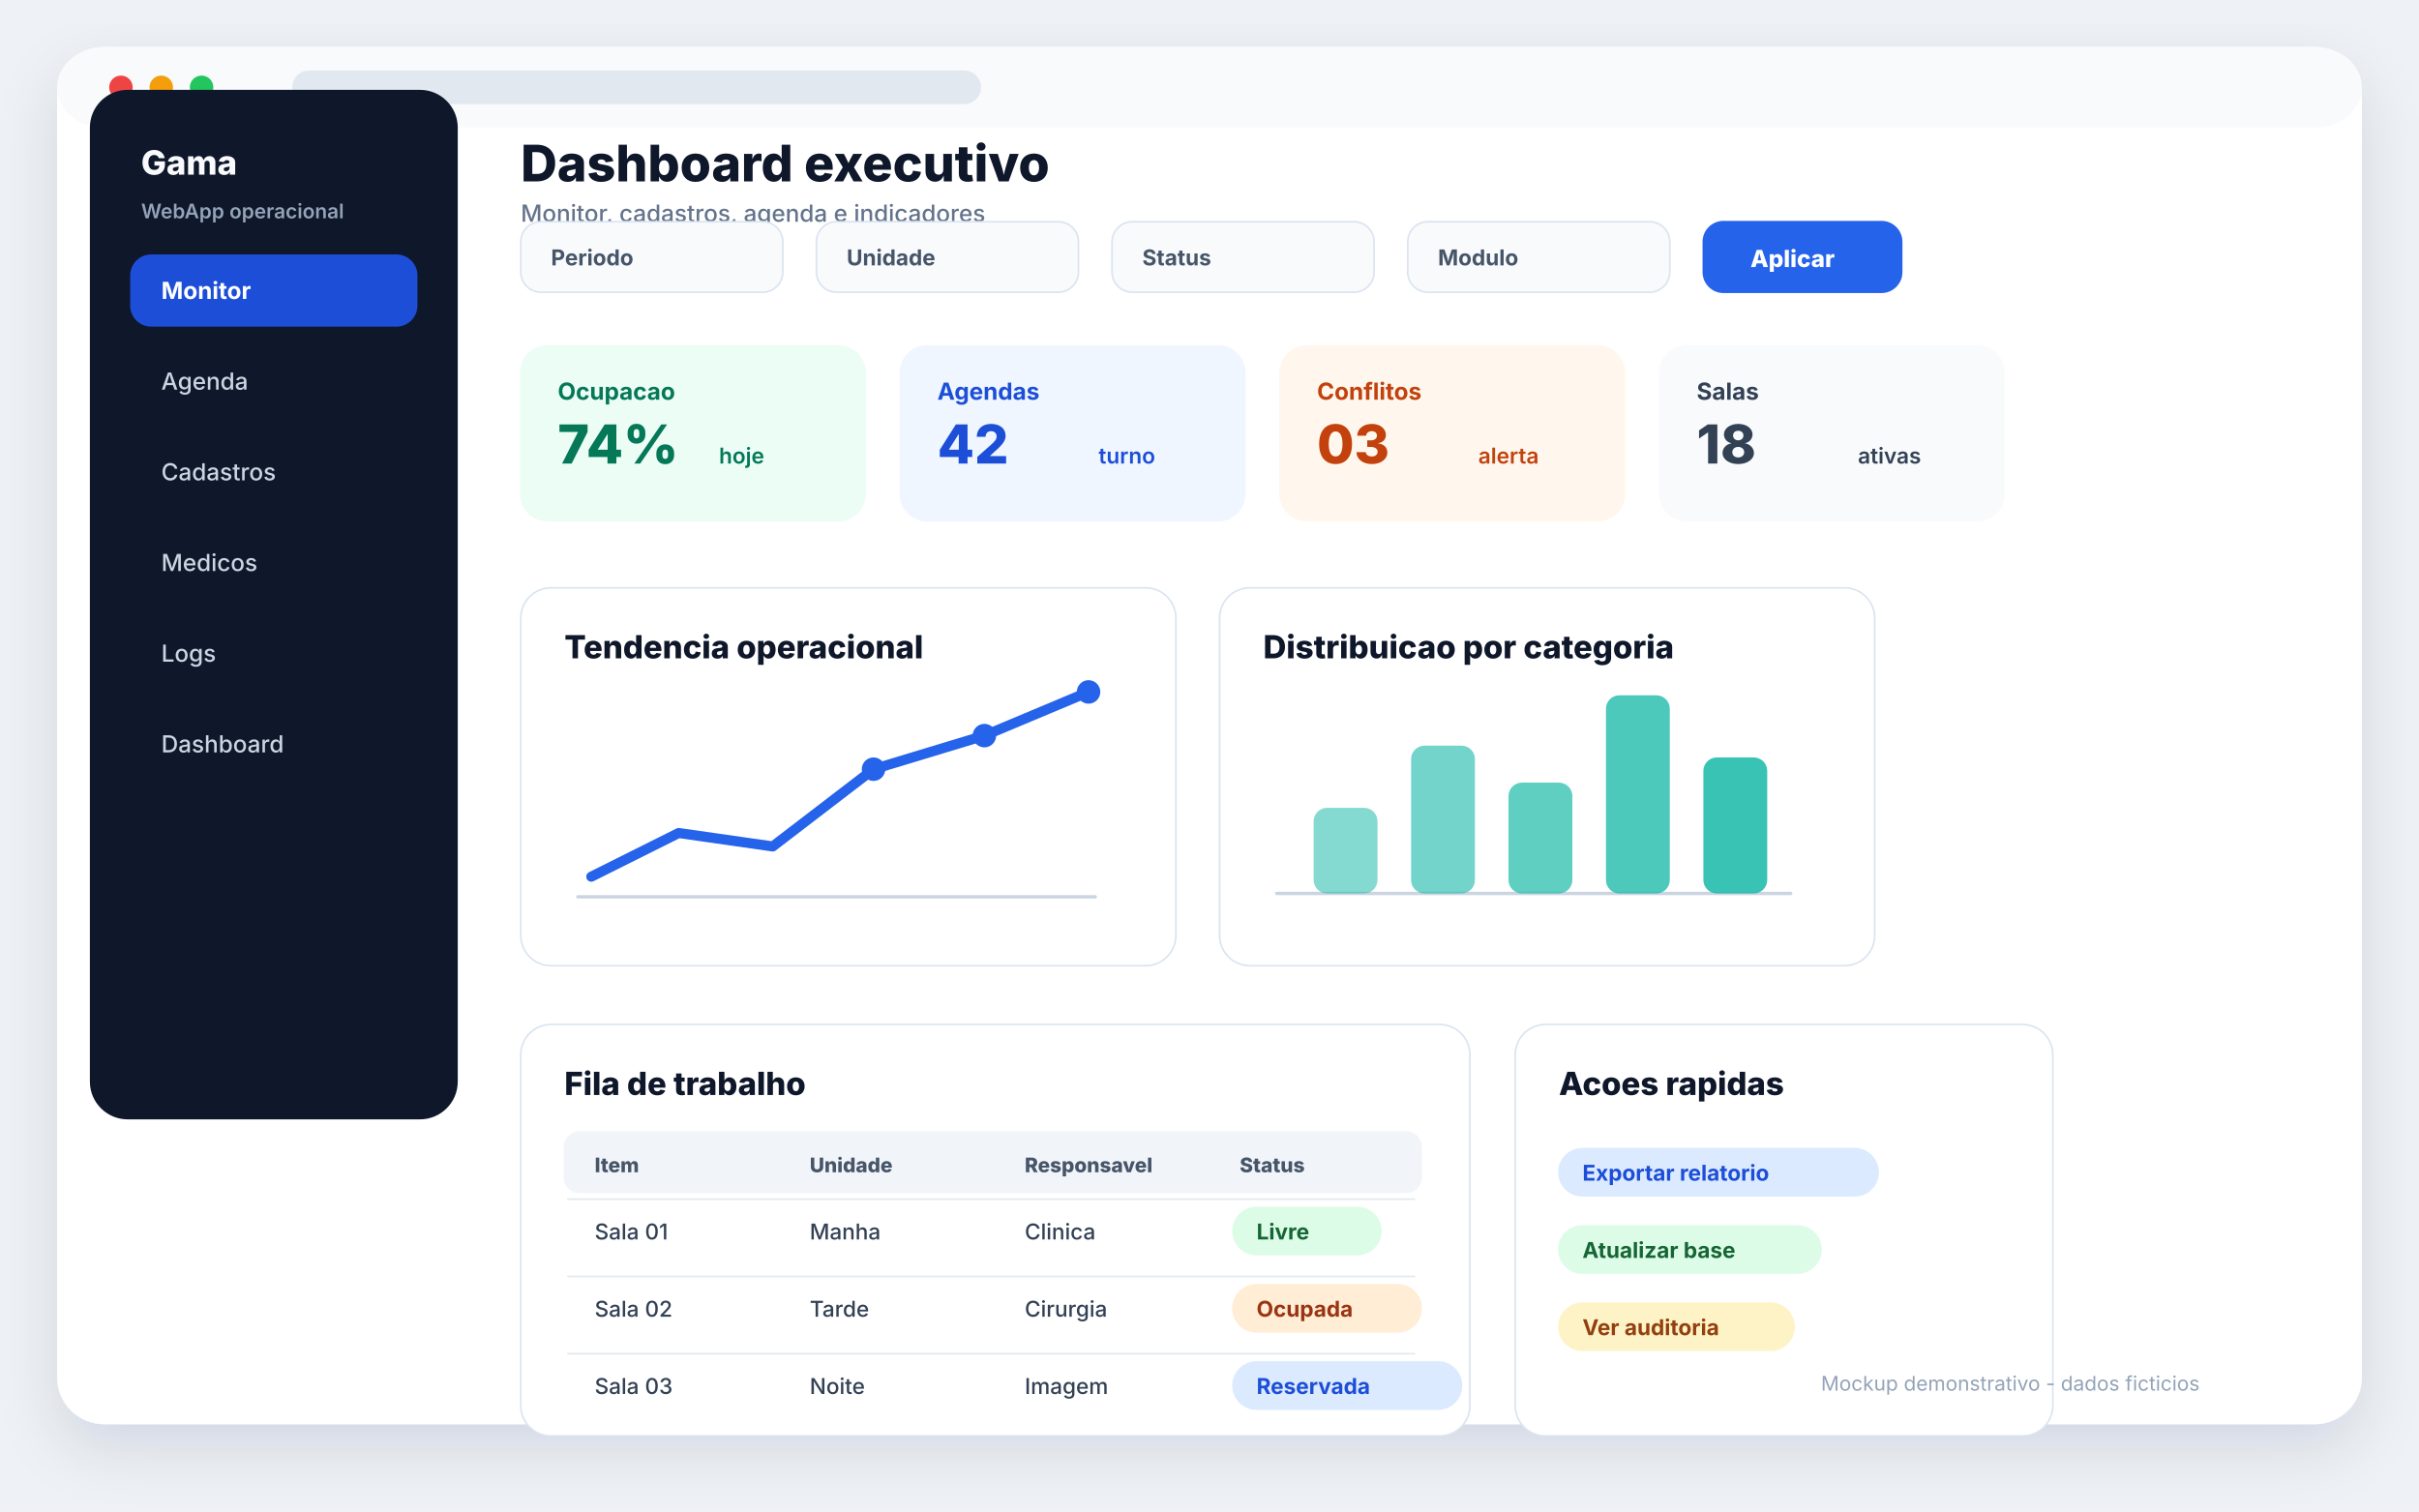
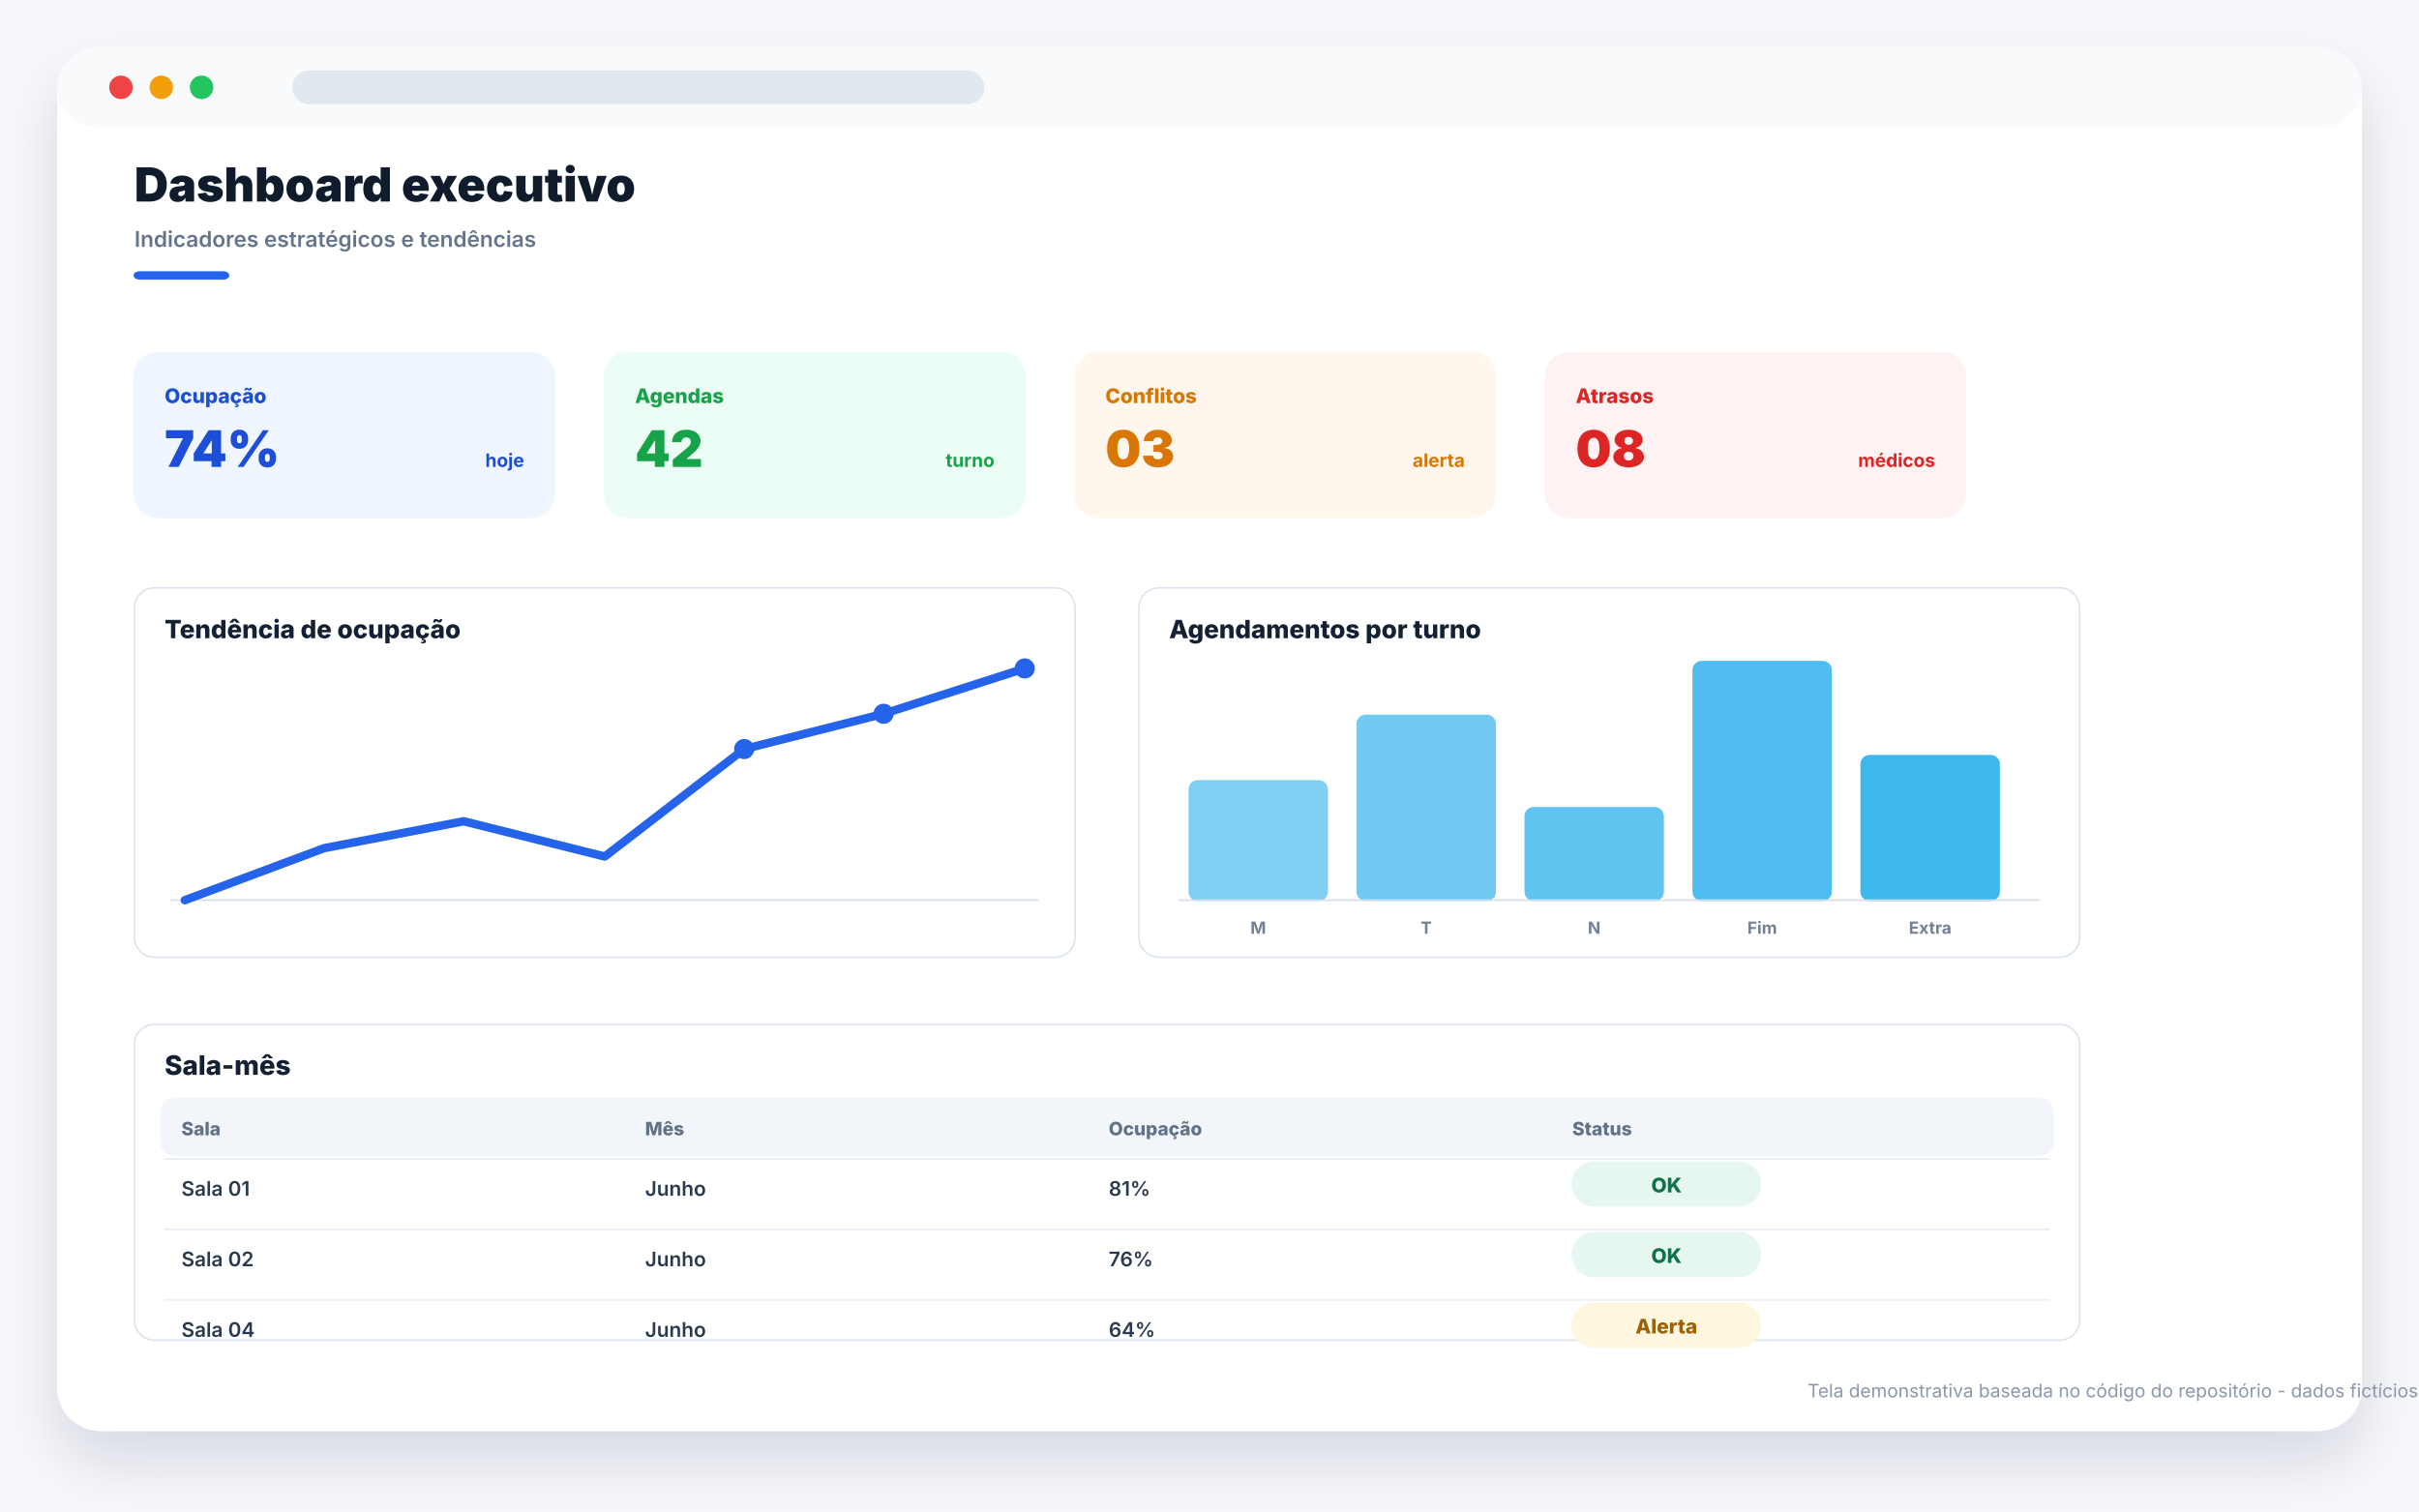
- <svg xmlns="http://www.w3.org/2000/svg" width="1440" height="900" viewBox="0 0 1440 900" role="img" aria-labelledby="title desc">
+ <svg xmlns="http://www.w3.org/2000/svg" width="1440" height="900" viewBox="0 0 1440 900" role="img">
  <defs>
-     <filter id="shadow" x="-20%" y="-20%" width="140%" height="140%">
-       <feDropShadow dx="0" dy="14" stdDeviation="18" flood-color="#0f172a" flood-opacity=".12" />
+     <filter id="shadow" x="-15%" y="-15%" width="130%" height="130%">
+       <feDropShadow dx="0" dy="18" stdDeviation="18" flood-color="#0f172a" flood-opacity=".13" />
    </filter>
+     <style>.ui{font-family:Inter,Segoe UI,Arial,sans-serif;letter-spacing:0}</style>
  </defs>
-   <rect width="1440" height="900" fill="#eef2f7" />
-   <rect x="34" y="28" width="1372" height="820" rx="28" fill="#ffffff" filter="url(#shadow)" />
-   <rect x="34" y="28" width="1372" height="48" rx="28" fill="#f8fafc" />
+   <rect width="1440" height="900" fill="#f6f8fc" />
+   <rect x="34" y="28" width="1372" height="824" rx="26" fill="#ffffff" filter="url(#shadow)" />
+   <rect x="34" y="28" width="1372" height="48" rx="26" fill="#f8fafc" />
  <circle cx="72" cy="52" r="7" fill="#ef4444" />
  <circle cx="96" cy="52" r="7" fill="#f59e0b" />
  <circle cx="120" cy="52" r="7" fill="#22c55e" />
-   <rect x="174" y="42" width="410" height="20" rx="10" fill="#e2e8f0" />
-   <rect x="54" y="54" width="218" height="612" rx="22" fill="#0f172a" stroke="#0f172a" />
-   <text x="84" y="104" font-family="Inter, Segoe UI, Arial, sans-serif" font-size="20" font-weight="800" fill="#f8fafc">Gama</text>
-   <text x="84" y="130" font-family="Inter, Segoe UI, Arial, sans-serif" font-size="12" font-weight="600" fill="#94a3b8">WebApp operacional</text>
-   <rect x="78" y="152" width="170" height="42" rx="12" fill="#1d4ed8" stroke="#1d4ed8" />
-   <text x="96" y="178" font-family="Inter, Segoe UI, Arial, sans-serif" font-size="14" font-weight="650" fill="#ffffff">Monitor</text>
-   <text x="96" y="232" font-family="Inter, Segoe UI, Arial, sans-serif" font-size="14" font-weight="500" fill="#cbd5e1">Agenda</text>
-   <text x="96" y="286" font-family="Inter, Segoe UI, Arial, sans-serif" font-size="14" font-weight="500" fill="#cbd5e1">Cadastros</text>
-   <text x="96" y="340" font-family="Inter, Segoe UI, Arial, sans-serif" font-size="14" font-weight="500" fill="#cbd5e1">Medicos</text>
-   <text x="96" y="394" font-family="Inter, Segoe UI, Arial, sans-serif" font-size="14" font-weight="500" fill="#cbd5e1">Logs</text>
-   <text x="96" y="448" font-family="Inter, Segoe UI, Arial, sans-serif" font-size="14" font-weight="500" fill="#cbd5e1">Dashboard</text>
-   <text x="310" y="108" font-family="Inter, Segoe UI, Arial, sans-serif" font-size="30" font-weight="800" fill="#0f172a">Dashboard executivo</text>
-   <text x="310" y="132" font-family="Inter, Segoe UI, Arial, sans-serif" font-size="14" font-weight="500" fill="#64748b">Monitor, cadastros, agenda e indicadores</text>
-   <rect x="310" y="132" width="156" height="42" rx="12" fill="#f8fafc" stroke="#dbe4f0" />
-   <text x="328" y="158" font-family="Inter, Segoe UI, Arial, sans-serif" font-size="13" font-weight="650" fill="#475569">Periodo</text>
-   <rect x="486" y="132" width="156" height="42" rx="12" fill="#f8fafc" stroke="#dbe4f0" />
-   <text x="504" y="158" font-family="Inter, Segoe UI, Arial, sans-serif" font-size="13" font-weight="650" fill="#475569">Unidade</text>
-   <rect x="662" y="132" width="156" height="42" rx="12" fill="#f8fafc" stroke="#dbe4f0" />
-   <text x="680" y="158" font-family="Inter, Segoe UI, Arial, sans-serif" font-size="13" font-weight="650" fill="#475569">Status</text>
-   <rect x="838" y="132" width="156" height="42" rx="12" fill="#f8fafc" stroke="#dbe4f0" />
-   <text x="856" y="158" font-family="Inter, Segoe UI, Arial, sans-serif" font-size="13" font-weight="650" fill="#475569">Modulo</text>
-   <rect x="1014" y="132" width="118" height="42" rx="12" fill="#2563eb" stroke="#2563eb" />
-   <text x="1042" y="159" font-family="Inter, Segoe UI, Arial, sans-serif" font-size="14" font-weight="800" fill="#fff">Aplicar</text>
-   <rect x="310" y="206" width="205" height="104" rx="16" fill="#ecfdf5" stroke="#ecfdf5" />
-   <text x="332" y="238" font-family="Inter, Segoe UI, Arial, sans-serif" font-size="14" font-weight="700" fill="#047857">Ocupacao</text>
-   <text x="332" y="276" font-family="Inter, Segoe UI, Arial, sans-serif" font-size="32" font-weight="800" fill="#047857">74%</text>
-   <text x="428" y="276" font-family="Inter, Segoe UI, Arial, sans-serif" font-size="13" font-weight="600" fill="#047857">hoje</text>
-   <rect x="536" y="206" width="205" height="104" rx="16" fill="#eff6ff" stroke="#eff6ff" />
-   <text x="558" y="238" font-family="Inter, Segoe UI, Arial, sans-serif" font-size="14" font-weight="700" fill="#1d4ed8">Agendas</text>
-   <text x="558" y="276" font-family="Inter, Segoe UI, Arial, sans-serif" font-size="32" font-weight="800" fill="#1d4ed8">42</text>
-   <text x="654" y="276" font-family="Inter, Segoe UI, Arial, sans-serif" font-size="13" font-weight="600" fill="#1d4ed8">turno</text>
-   <rect x="762" y="206" width="205" height="104" rx="16" fill="#fff7ed" stroke="#fff7ed" />
-   <text x="784" y="238" font-family="Inter, Segoe UI, Arial, sans-serif" font-size="14" font-weight="700" fill="#c2410c">Conflitos</text>
-   <text x="784" y="276" font-family="Inter, Segoe UI, Arial, sans-serif" font-size="32" font-weight="800" fill="#c2410c">03</text>
-   <text x="880" y="276" font-family="Inter, Segoe UI, Arial, sans-serif" font-size="13" font-weight="600" fill="#c2410c">alerta</text>
-   <rect x="988" y="206" width="205" height="104" rx="16" fill="#f8fafc" stroke="#f8fafc" />
-   <text x="1010" y="238" font-family="Inter, Segoe UI, Arial, sans-serif" font-size="14" font-weight="700" fill="#334155">Salas</text>
-   <text x="1010" y="276" font-family="Inter, Segoe UI, Arial, sans-serif" font-size="32" font-weight="800" fill="#334155">18</text>
-   <text x="1106" y="276" font-family="Inter, Segoe UI, Arial, sans-serif" font-size="13" font-weight="600" fill="#334155">ativas</text>
-   <rect x="310" y="350" width="390" height="225" rx="18" fill="#ffffff" stroke="#dbe4f0" />
-   <text x="336" y="392" font-family="Inter, Segoe UI, Arial, sans-serif" font-size="19" font-weight="800" fill="#0f172a">Tendencia operacional</text>
-   <line x1="344" y1="534" x2="652" y2="534" stroke="#cbd5e1" stroke-width="2" stroke-linecap="round" />
-   <polyline points="352,522 404,496 460,504 520,458 586,438 648,412" fill="none" stroke="#2563eb" stroke-width="6" stroke-linecap="round" stroke-linejoin="round" />
-   <circle cx="520" cy="458" r="7" fill="#2563eb" />
-   <circle cx="586" cy="438" r="7" fill="#2563eb" />
-   <circle cx="648" cy="412" r="7" fill="#2563eb" />
-   <rect x="726" y="350" width="390" height="225" rx="18" fill="#ffffff" stroke="#dbe4f0" />
-   <text x="752" y="392" font-family="Inter, Segoe UI, Arial, sans-serif" font-size="19" font-weight="800" fill="#0f172a">Distribuicao por categoria</text>
-   <line x1="760" y1="532" x2="1066" y2="532" stroke="#cbd5e1" stroke-width="2" stroke-linecap="round" />
-   <rect x="782" y="481" width="38" height="51" rx="8" fill="#14b8a6" opacity="0.52" />
-   <rect x="840" y="444" width="38" height="88" rx="8" fill="#14b8a6" opacity="0.60" />
-   <rect x="898" y="466" width="38" height="66" rx="8" fill="#14b8a6" opacity="0.68" />
-   <rect x="956" y="414" width="38" height="118" rx="8" fill="#14b8a6" opacity="0.76" />
-   <rect x="1014" y="451" width="38" height="81" rx="8" fill="#14b8a6" opacity="0.84" />
-   <rect x="310" y="610" width="565" height="245" rx="18" fill="#ffffff" stroke="#dbe4f0" />
-   <text x="336" y="652" font-family="Inter, Segoe UI, Arial, sans-serif" font-size="19" font-weight="800" fill="#0f172a">Fila de trabalho</text>
-   <rect x="336" y="674" width="510" height="36" rx="9" fill="#f1f5f9" stroke="#f1f5f9" />
-   <text x="354" y="698" font-family="Inter, Segoe UI, Arial, sans-serif" font-size="12" font-weight="800" fill="#475569">Item</text>
-   <text x="482" y="698" font-family="Inter, Segoe UI, Arial, sans-serif" font-size="12" font-weight="800" fill="#475569">Unidade</text>
-   <text x="610" y="698" font-family="Inter, Segoe UI, Arial, sans-serif" font-size="12" font-weight="800" fill="#475569">Responsavel</text>
-   <text x="738" y="698" font-family="Inter, Segoe UI, Arial, sans-serif" font-size="12" font-weight="800" fill="#475569">Status</text>
-   <line x1="338" y1="714" x2="842" y2="714" stroke="#e2e8f0" stroke-width="1" stroke-linecap="round" />
-   <text x="354" y="738" font-family="Inter, Segoe UI, Arial, sans-serif" font-size="13" font-weight="550" fill="#334155">Sala 01</text>
-   <text x="482" y="738" font-family="Inter, Segoe UI, Arial, sans-serif" font-size="13" font-weight="550" fill="#334155">Manha</text>
-   <text x="610" y="738" font-family="Inter, Segoe UI, Arial, sans-serif" font-size="13" font-weight="550" fill="#334155">Clinica</text>
-   <rect x="734" y="719" width="88" height="28" rx="14" fill="#dcfce7" stroke="#dcfce7" />
-   <text x="748" y="738" font-family="Inter, Segoe UI, Arial, sans-serif" font-size="13" font-weight="700" fill="#166534">Livre</text>
-   <line x1="338" y1="760" x2="842" y2="760" stroke="#e2e8f0" stroke-width="1" stroke-linecap="round" />
-   <text x="354" y="784" font-family="Inter, Segoe UI, Arial, sans-serif" font-size="13" font-weight="550" fill="#334155">Sala 02</text>
-   <text x="482" y="784" font-family="Inter, Segoe UI, Arial, sans-serif" font-size="13" font-weight="550" fill="#334155">Tarde</text>
-   <text x="610" y="784" font-family="Inter, Segoe UI, Arial, sans-serif" font-size="13" font-weight="550" fill="#334155">Cirurgia</text>
-   <rect x="734" y="765" width="112" height="28" rx="14" fill="#ffedd5" stroke="#ffedd5" />
-   <text x="748" y="784" font-family="Inter, Segoe UI, Arial, sans-serif" font-size="13" font-weight="700" fill="#9a3412">Ocupada</text>
-   <line x1="338" y1="806" x2="842" y2="806" stroke="#e2e8f0" stroke-width="1" stroke-linecap="round" />
-   <text x="354" y="830" font-family="Inter, Segoe UI, Arial, sans-serif" font-size="13" font-weight="550" fill="#334155">Sala 03</text>
-   <text x="482" y="830" font-family="Inter, Segoe UI, Arial, sans-serif" font-size="13" font-weight="550" fill="#334155">Noite</text>
-   <text x="610" y="830" font-family="Inter, Segoe UI, Arial, sans-serif" font-size="13" font-weight="550" fill="#334155">Imagem</text>
-   <rect x="734" y="811" width="136" height="28" rx="14" fill="#dbeafe" stroke="#dbeafe" />
-   <text x="748" y="830" font-family="Inter, Segoe UI, Arial, sans-serif" font-size="13" font-weight="700" fill="#1d4ed8">Reservada</text>
-   <rect x="902" y="610" width="320" height="245" rx="18" fill="#ffffff" stroke="#dbe4f0" />
-   <text x="928" y="652" font-family="Inter, Segoe UI, Arial, sans-serif" font-size="19" font-weight="800" fill="#0f172a">Acoes rapidas</text>
-   <rect x="928" y="684" width="190" height="28" rx="14" fill="#dbeafe" stroke="#dbeafe" />
-   <text x="942" y="703" font-family="Inter, Segoe UI, Arial, sans-serif" font-size="13" font-weight="700" fill="#1d4ed8">Exportar relatorio</text>
-   <rect x="928" y="730" width="156" height="28" rx="14" fill="#dcfce7" stroke="#dcfce7" />
-   <text x="942" y="749" font-family="Inter, Segoe UI, Arial, sans-serif" font-size="13" font-weight="700" fill="#166534">Atualizar base</text>
-   <rect x="928" y="776" width="140" height="28" rx="14" fill="#fef3c7" stroke="#fef3c7" />
-   <text x="942" y="795" font-family="Inter, Segoe UI, Arial, sans-serif" font-size="13" font-weight="700" fill="#92400e">Ver auditoria</text>
-   <text x="1084" y="828" font-family="Inter, Segoe UI, Arial, sans-serif" font-size="12" fill="#94a3b8">Mockup demonstrativo - dados ficticios</text>
+   <rect x="174" y="42" width="412" height="20" rx="10" fill="#e2e8f0" />
+   <text x="80" y="120" class="ui" font-size="28" font-weight="850" fill="#101b2c">Dashboard executivo</text>
+   <text x="80" y="147" class="ui" font-size="13" font-weight="600" fill="#65758b">Indicadores estratégicos e tendências</text>
+   <rect x="80" y="162" width="56" height="4" rx="3" fill="#2563eb" stroke="#2563eb" />
+   <rect x="80" y="210" width="250" height="98" rx="14" fill="#eff6ff" stroke="#eff6ff" />
+   <text x="98" y="240" class="ui" font-size="12" font-weight="800" fill="#1d4ed8">Ocupação</text>
+   <text x="98" y="278" class="ui" font-size="30" font-weight="850" fill="#1d4ed8">74%</text>
+   <text x="312" y="278" class="ui" font-size="11" font-weight="700" fill="#1d4ed8" text-anchor="end">hoje</text>
+   <rect x="360" y="210" width="250" height="98" rx="14" fill="#ecfdf5" stroke="#ecfdf5" />
+   <text x="378" y="240" class="ui" font-size="12" font-weight="800" fill="#16a34a">Agendas</text>
+   <text x="378" y="278" class="ui" font-size="30" font-weight="850" fill="#16a34a">42</text>
+   <text x="592" y="278" class="ui" font-size="11" font-weight="700" fill="#16a34a" text-anchor="end">turno</text>
+   <rect x="640" y="210" width="250" height="98" rx="14" fill="#fff7ed" stroke="#fff7ed" />
+   <text x="658" y="240" class="ui" font-size="12" font-weight="800" fill="#d97706">Conflitos</text>
+   <text x="658" y="278" class="ui" font-size="30" font-weight="850" fill="#d97706">03</text>
+   <text x="872" y="278" class="ui" font-size="11" font-weight="700" fill="#d97706" text-anchor="end">alerta</text>
+   <rect x="920" y="210" width="250" height="98" rx="14" fill="#fef2f2" stroke="#fef2f2" />
+   <text x="938" y="240" class="ui" font-size="12" font-weight="800" fill="#dc2626">Atrasos</text>
+   <text x="938" y="278" class="ui" font-size="30" font-weight="850" fill="#dc2626">08</text>
+   <text x="1152" y="278" class="ui" font-size="11" font-weight="700" fill="#dc2626" text-anchor="end">médicos</text>
+   <rect x="80" y="350" width="560" height="220" rx="12" fill="#ffffff" stroke="#dce5ef" />
+   <text x="98" y="380" class="ui" font-size="15" font-weight="800" fill="#142033">Tendência de ocupação</text>
+   <line x1="102" y1="536" x2="618" y2="536" stroke="#d6dfeb" stroke-width="1" stroke-linecap="round" />
+   <polyline points="110,536 193,505 276,489 360,510 443,446 526,425 610,398" fill="none" stroke="#2563eb" stroke-width="5" stroke-linecap="round" stroke-linejoin="round" />
+   <circle cx="443" cy="446" r="6" fill="#2563eb" stroke="none" stroke-width="1" />
+   <circle cx="526" cy="425" r="6" fill="#2563eb" stroke="none" stroke-width="1" />
+   <circle cx="610" cy="398" r="6" fill="#2563eb" stroke="none" stroke-width="1" />
+   <rect x="678" y="350" width="560" height="220" rx="12" fill="#ffffff" stroke="#dce5ef" />
+   <text x="696" y="380" class="ui" font-size="15" font-weight="800" fill="#142033">Agendamentos por turno</text>
+   <rect x="708" y="465" width="82" height="71" rx="5" fill="#0ea5e9" stroke="#0ea5e9" opacity="0.52" />
+   <text x="749" y="556" class="ui" font-size="10" font-weight="700" fill="#738196" text-anchor="middle">M</text>
+   <rect x="808" y="426" width="82" height="110" rx="5" fill="#0ea5e9" stroke="#0ea5e9" opacity="0.59" />
+   <text x="849" y="556" class="ui" font-size="10" font-weight="700" fill="#738196" text-anchor="middle">T</text>
+   <rect x="908" y="481" width="82" height="55" rx="5" fill="#0ea5e9" stroke="#0ea5e9" opacity="0.66" />
+   <text x="949" y="556" class="ui" font-size="10" font-weight="700" fill="#738196" text-anchor="middle">N</text>
+   <rect x="1008" y="394" width="82" height="142" rx="5" fill="#0ea5e9" stroke="#0ea5e9" opacity="0.73" />
+   <text x="1049" y="556" class="ui" font-size="10" font-weight="700" fill="#738196" text-anchor="middle">Fim</text>
+   <rect x="1108" y="450" width="82" height="86" rx="5" fill="#0ea5e9" stroke="#0ea5e9" opacity="0.8" />
+   <text x="1149" y="556" class="ui" font-size="10" font-weight="700" fill="#738196" text-anchor="middle">Extra</text>
+   <line x1="702" y1="536" x2="1214" y2="536" stroke="#d6dfeb" stroke-width="1" stroke-linecap="round" />
+   <rect x="80" y="610" width="1158" height="188" rx="12" fill="#ffffff" stroke="#dce5ef" />
+   <text x="98" y="640" class="ui" font-size="16" font-weight="800" fill="#142033">Sala-mês</text>
+   <rect x="96" y="654" width="1126" height="34" rx="8" fill="#f2f6fa" stroke="#f2f6fa" />
+   <text x="108" y="676" class="ui" font-size="11" font-weight="800" fill="#617187">Sala</text>
+   <text x="384" y="676" class="ui" font-size="11" font-weight="800" fill="#617187">Mês</text>
+   <text x="660" y="676" class="ui" font-size="11" font-weight="800" fill="#617187">Ocupação</text>
+   <text x="936" y="676" class="ui" font-size="11" font-weight="800" fill="#617187">Status</text>
+   <line x1="98" y1="690" x2="1220" y2="690" stroke="#e7edf4" stroke-width="1" stroke-linecap="round" />
+   <text x="108" y="712" class="ui" font-size="12" font-weight="600" fill="#2b3b4f">Sala 01</text>
+   <text x="384" y="712" class="ui" font-size="12" font-weight="600" fill="#2b3b4f">Junho</text>
+   <text x="660" y="712" class="ui" font-size="12" font-weight="600" fill="#2b3b4f">81%</text>
+   <rect x="936" y="692" width="112" height="26" rx="13" fill="#e6f7ef" stroke="#e6f7ef" />
+   <text x="992" y="710" class="ui" font-size="12" font-weight="800" fill="#13704c" text-anchor="middle">OK</text>
+   <line x1="98" y1="732" x2="1220" y2="732" stroke="#e7edf4" stroke-width="1" stroke-linecap="round" />
+   <text x="108" y="754" class="ui" font-size="12" font-weight="600" fill="#2b3b4f">Sala 02</text>
+   <text x="384" y="754" class="ui" font-size="12" font-weight="600" fill="#2b3b4f">Junho</text>
+   <text x="660" y="754" class="ui" font-size="12" font-weight="600" fill="#2b3b4f">76%</text>
+   <rect x="936" y="734" width="112" height="26" rx="13" fill="#e6f7ef" stroke="#e6f7ef" />
+   <text x="992" y="752" class="ui" font-size="12" font-weight="800" fill="#13704c" text-anchor="middle">OK</text>
+   <line x1="98" y1="774" x2="1220" y2="774" stroke="#e7edf4" stroke-width="1" stroke-linecap="round" />
+   <text x="108" y="796" class="ui" font-size="12" font-weight="600" fill="#2b3b4f">Sala 04</text>
+   <text x="384" y="796" class="ui" font-size="12" font-weight="600" fill="#2b3b4f">Junho</text>
+   <text x="660" y="796" class="ui" font-size="12" font-weight="600" fill="#2b3b4f">64%</text>
+   <rect x="936" y="776" width="112" height="26" rx="13" fill="#fff6df" stroke="#fff6df" />
+   <text x="992" y="794" class="ui" font-size="12" font-weight="800" fill="#9a6208" text-anchor="middle">Alerta</text>
+   <text x="1076" y="832" class="ui" font-size="11" fill="#8a98ab">Tela demonstrativa baseada no código do repositório - dados fictícios</text>
</svg>
